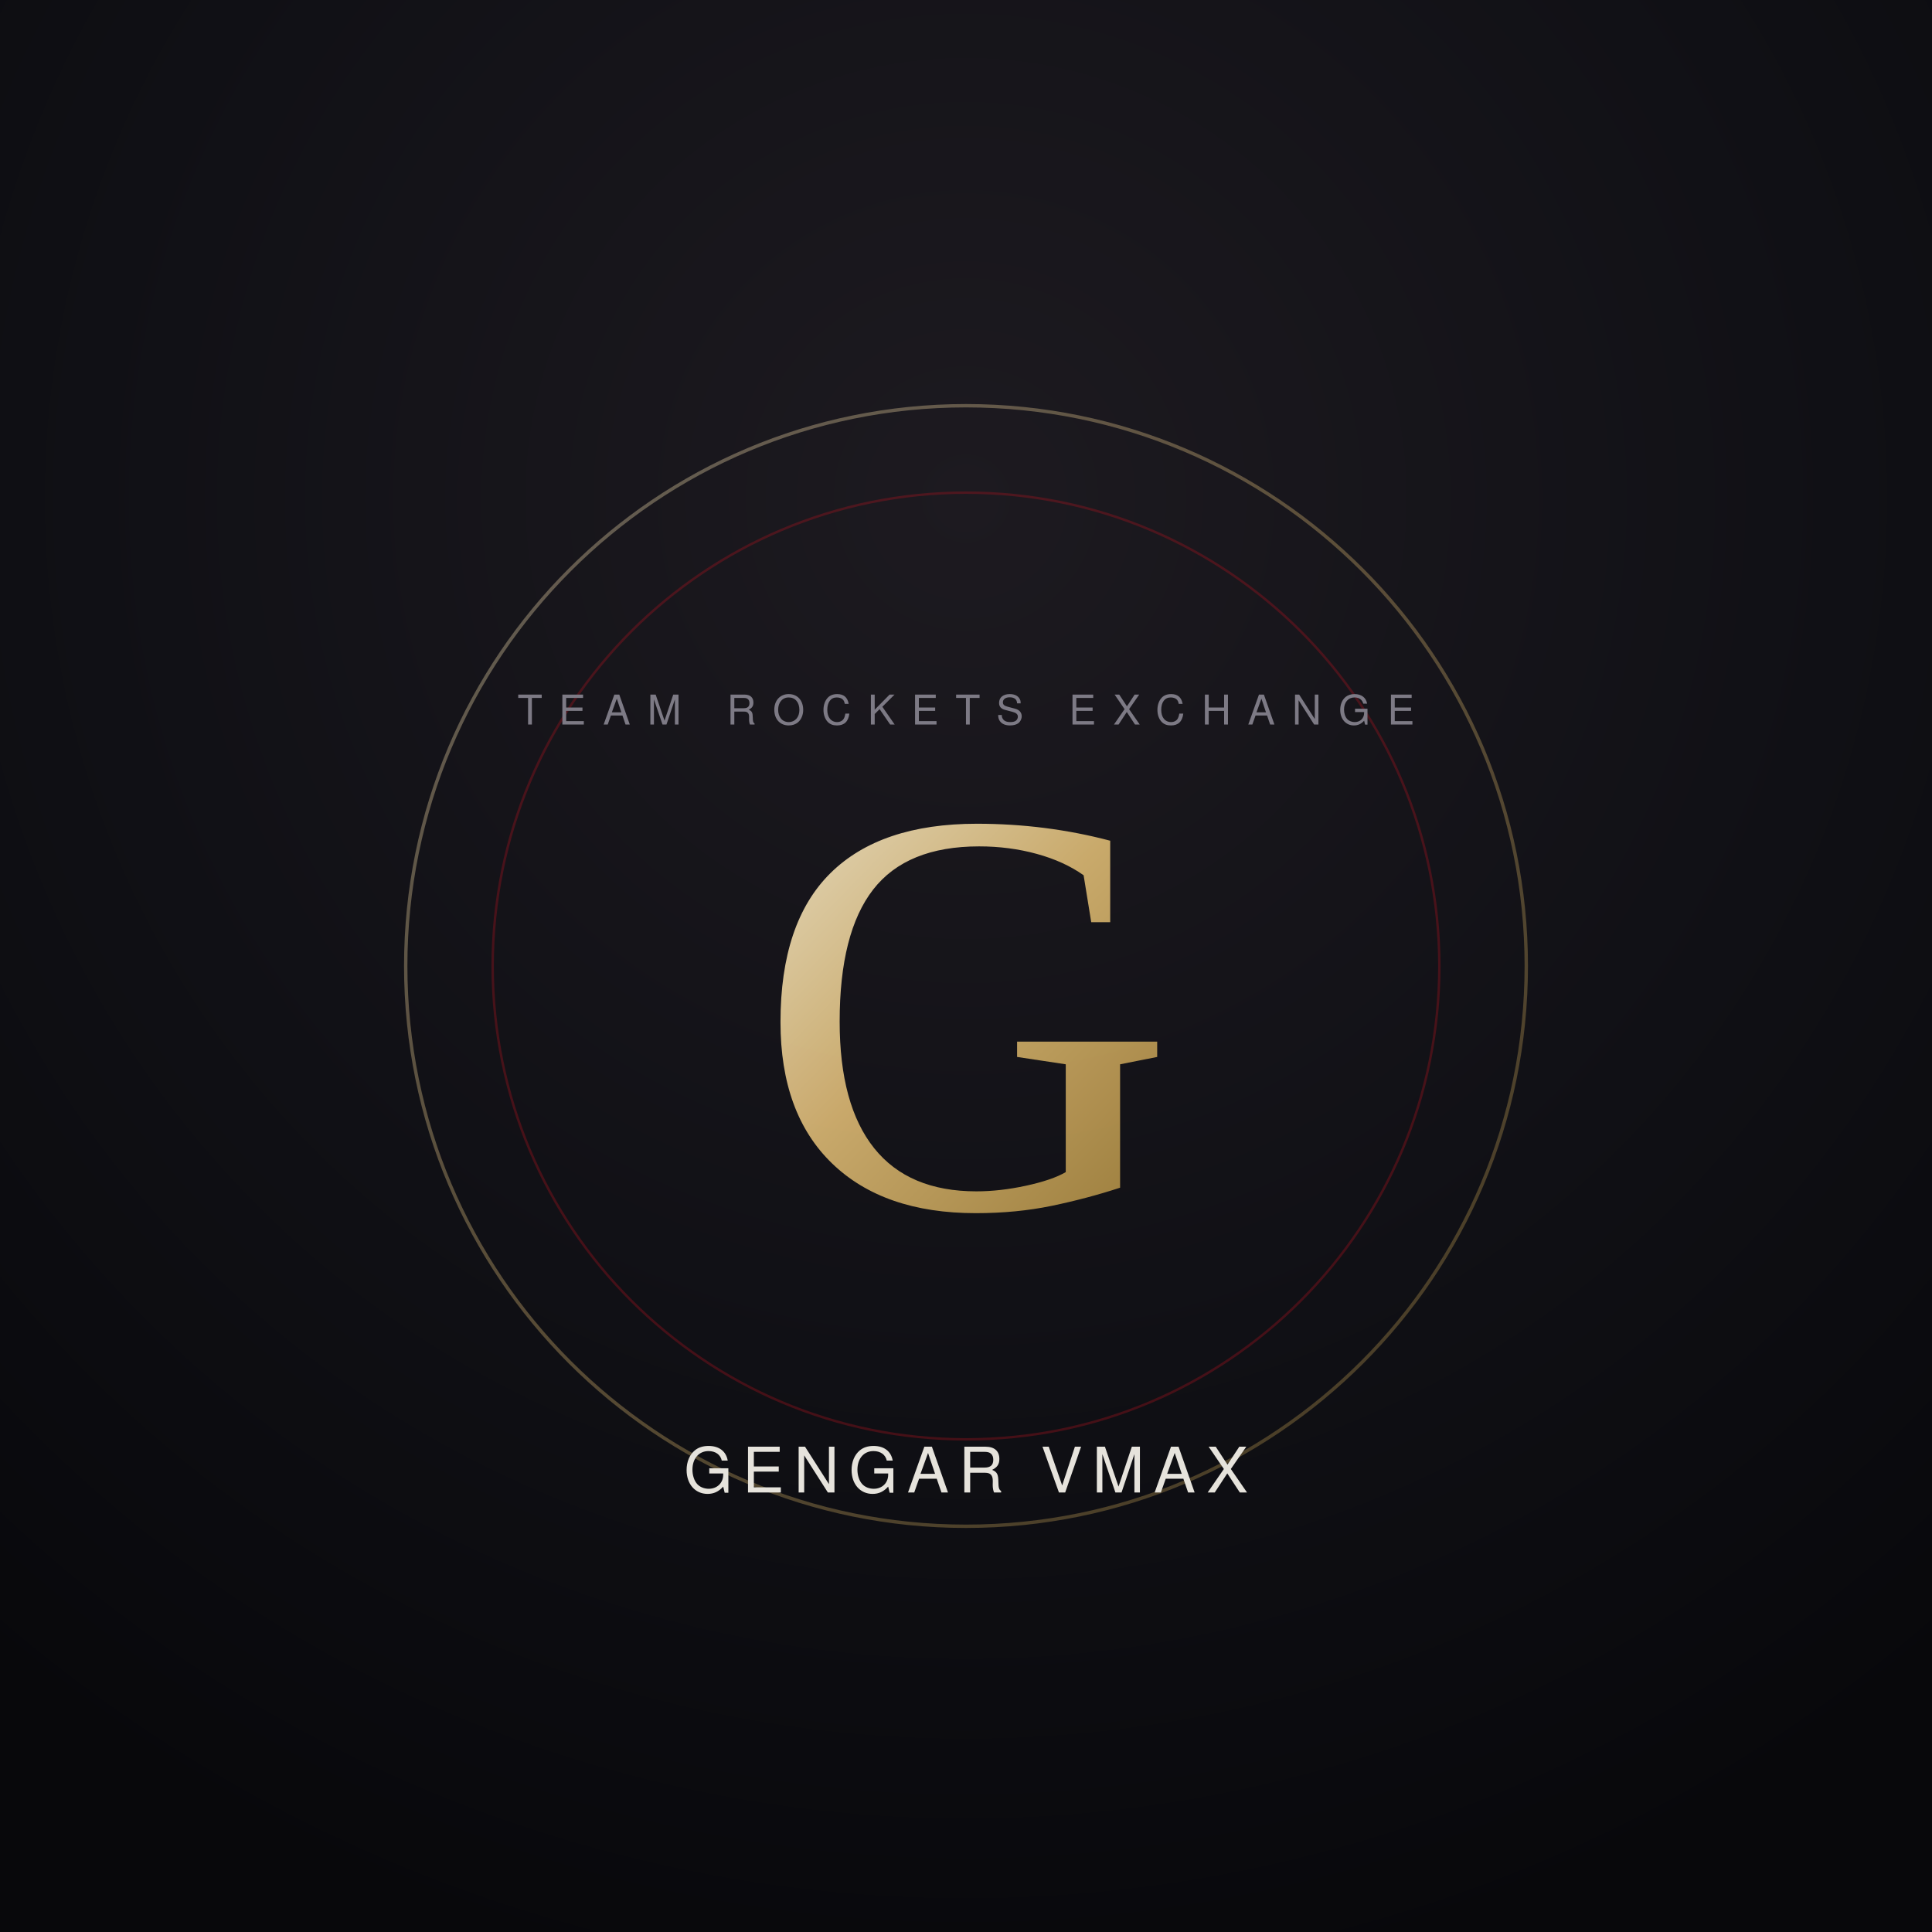
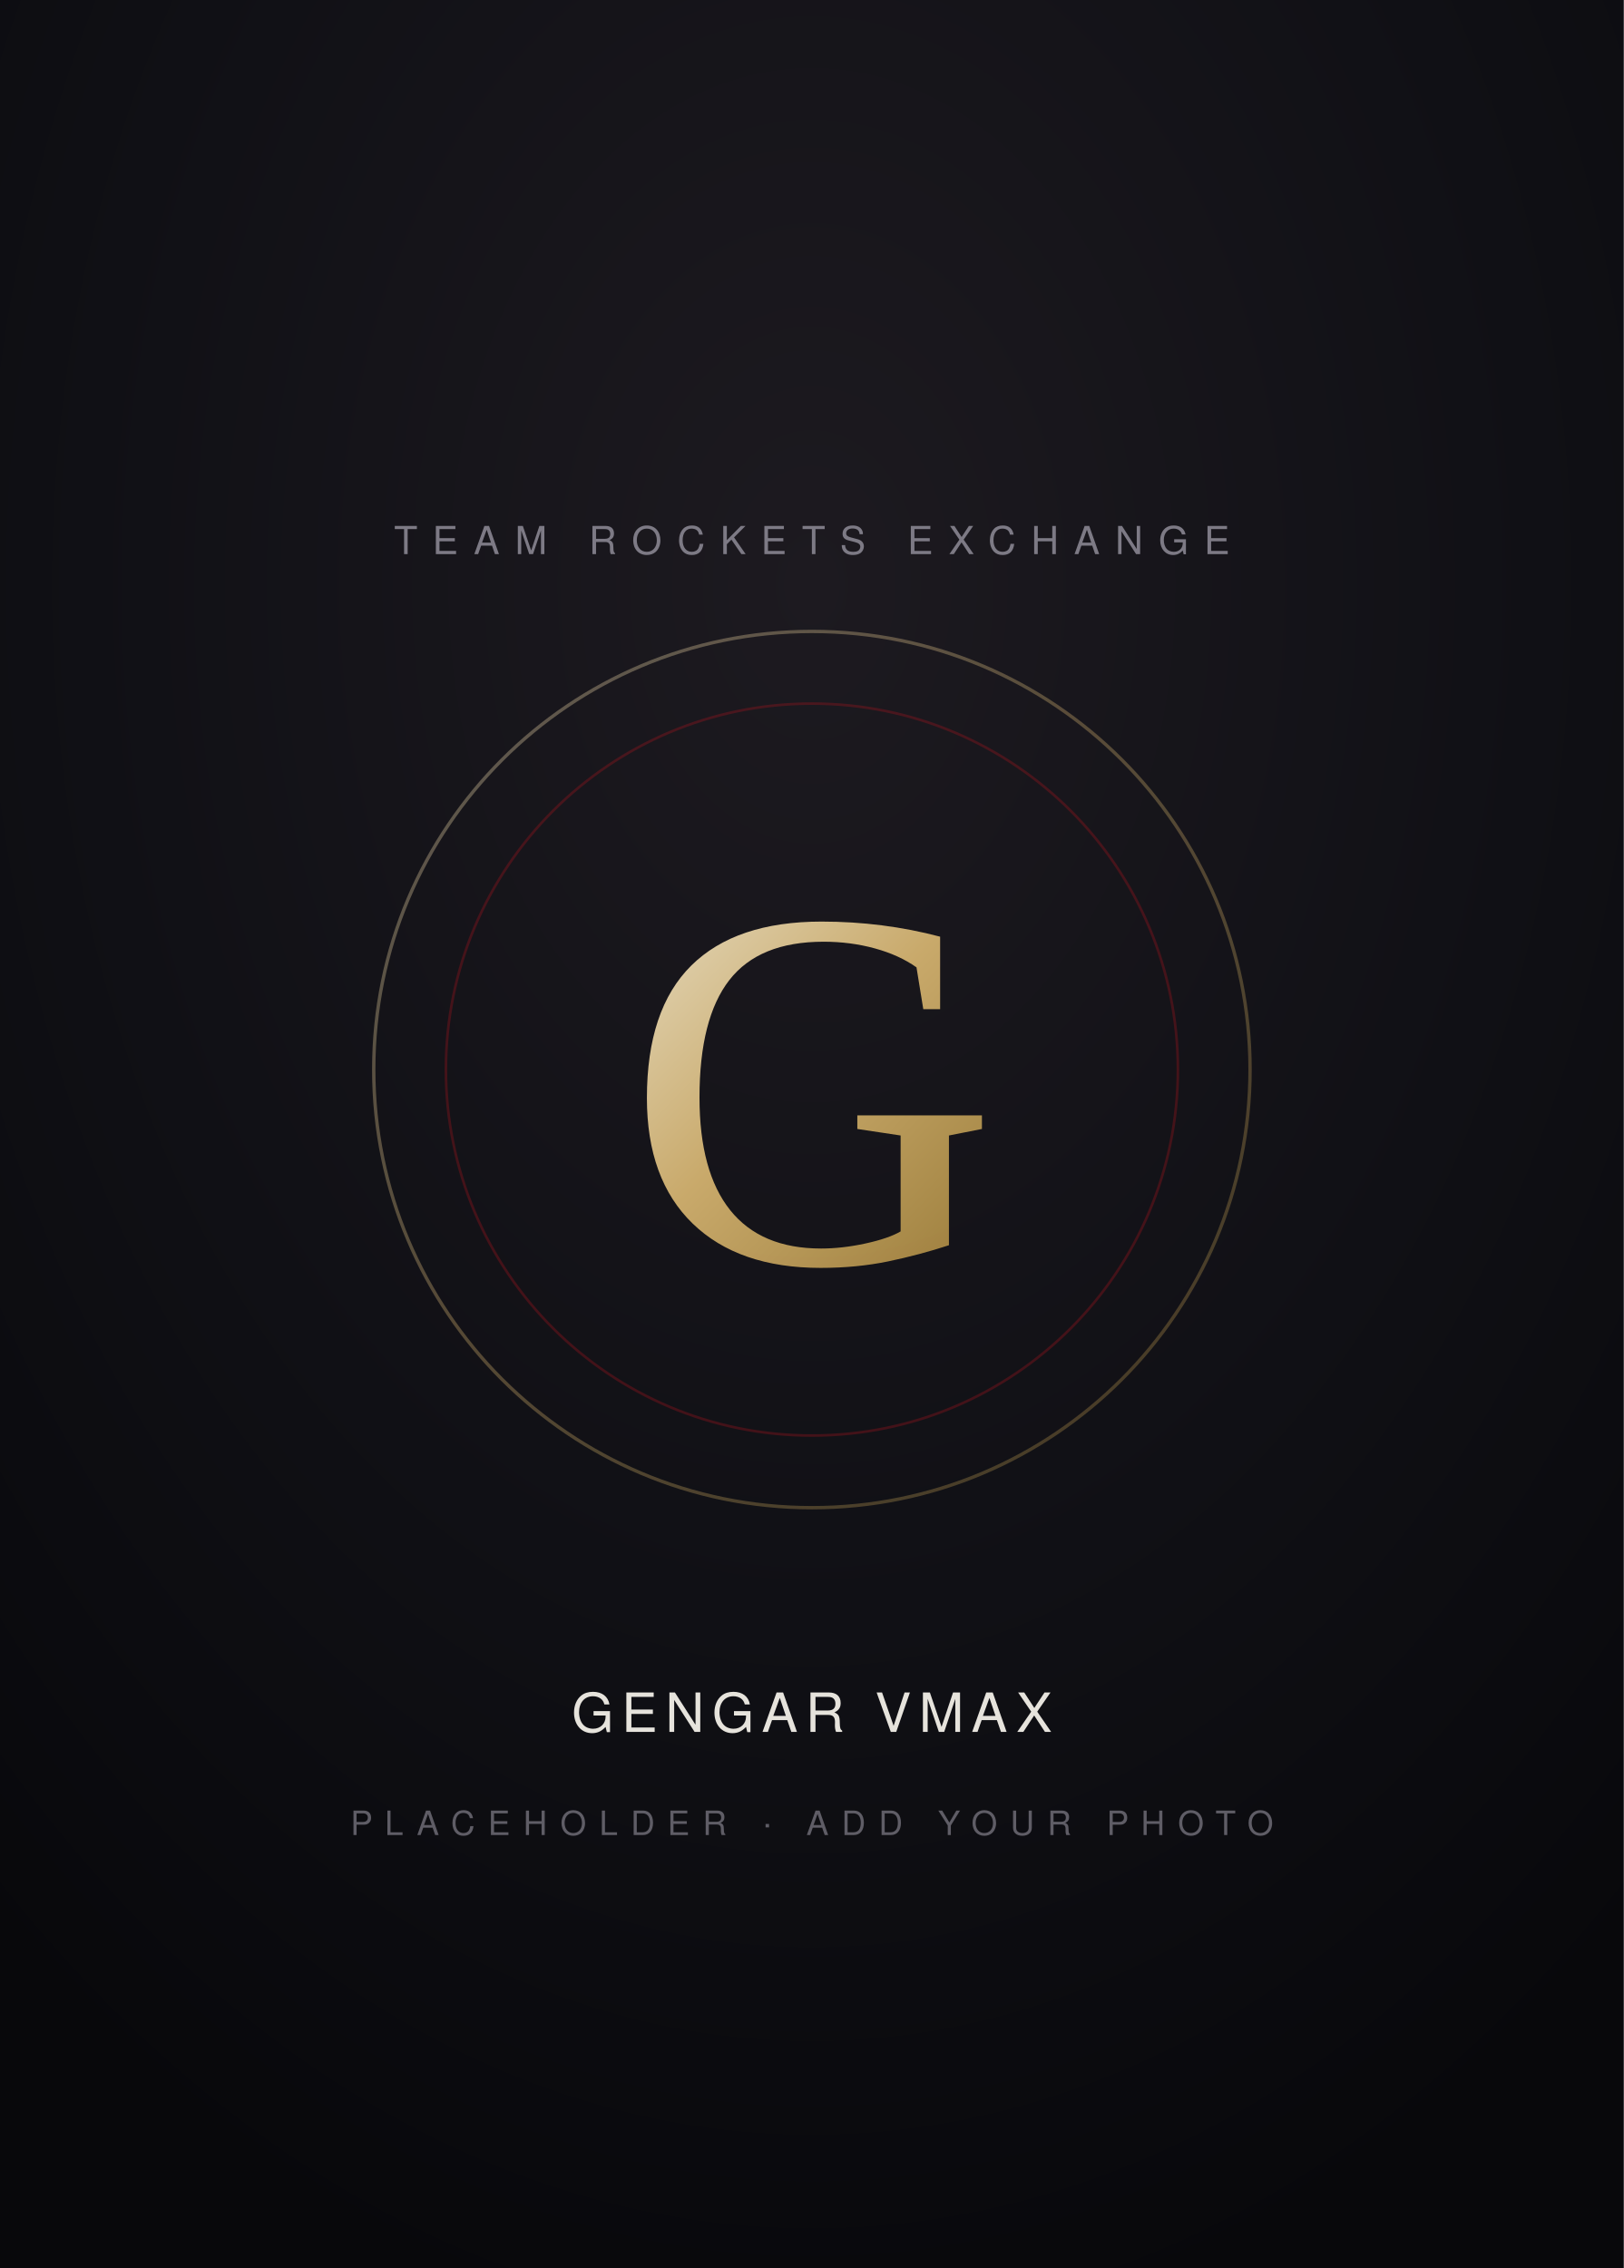
- <svg xmlns="http://www.w3.org/2000/svg" viewBox="0 0 800 800" width="800" height="800">
+ <svg xmlns="http://www.w3.org/2000/svg" viewBox="0 0 630 880" width="630" height="880">
  <defs>
    <radialGradient id="bg" cx="50%" cy="26%" r="78%">
      <stop offset="0%" stop-color="#1d1a20" />
      <stop offset="58%" stop-color="#101015" />
      <stop offset="100%" stop-color="#08080b" />
    </radialGradient>
    <linearGradient id="gold" x1="0%" y1="0%" x2="100%" y2="100%">
      <stop offset="0%" stop-color="#f4e6c4" />
      <stop offset="45%" stop-color="#d8b672" />
      <stop offset="100%" stop-color="#a8873f" />
    </linearGradient>
  </defs>
-   <rect width="800" height="800" fill="url(#bg)" />
-   <circle cx="400" cy="400" r="232" fill="none" stroke="url(#gold)" stroke-opacity=".36" stroke-width="1.4" />
-   <circle cx="400" cy="400" r="196" fill="none" stroke="#c1121f" stroke-opacity=".3" stroke-width="1" />
-   <text x="400" y="300" text-anchor="middle" font-family="Helvetica,Arial,sans-serif" font-size="17" letter-spacing="7" fill="#7d7a85">TEAM ROCKETS EXCHANGE</text>
-   <text x="400" y="500" text-anchor="middle" font-family="Georgia,'Times New Roman',serif" font-size="240" fill="url(#gold)" fill-opacity=".92">G</text>
-   <text x="400" y="618" text-anchor="middle" font-family="Helvetica,Arial,sans-serif" font-size="26" letter-spacing="4" fill="#e6e3dc">GENGAR VMAX</text>
+   <rect width="630" height="880" fill="url(#bg)" />
+   <circle cx="315" cy="415" r="170" fill="none" stroke="url(#gold)" stroke-opacity=".34" stroke-width="1.3" />
+   <circle cx="315" cy="415" r="142" fill="none" stroke="#c1121f" stroke-opacity=".28" stroke-width="1" />
+   <text x="315" y="215" text-anchor="middle" font-family="Helvetica,Arial,sans-serif" font-size="15" letter-spacing="6" fill="#7d7a85">TEAM ROCKETS EXCHANGE</text>
+   <text x="315" y="490" text-anchor="middle" font-family="Georgia,'Times New Roman',serif" font-size="200" fill="url(#gold)" fill-opacity=".92">G</text>
+   <text x="315" y="672" text-anchor="middle" font-family="Helvetica,Arial,sans-serif" font-size="21" letter-spacing="3" fill="#e6e3dc">GENGAR VMAX</text>
+   <text x="315" y="712" text-anchor="middle" font-family="Helvetica,Arial,sans-serif" font-size="13" letter-spacing="5" fill="#5f5d66">PLACEHOLDER · ADD YOUR PHOTO</text>
</svg>
